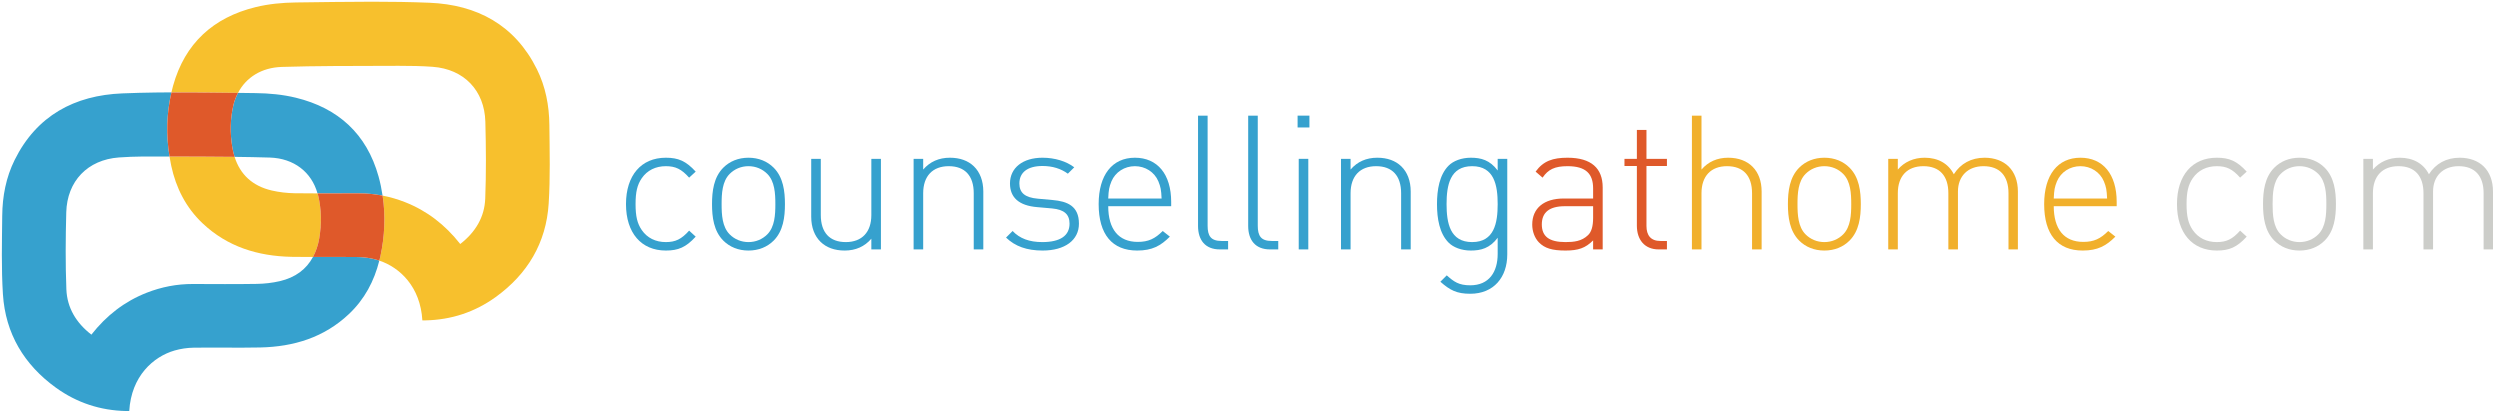
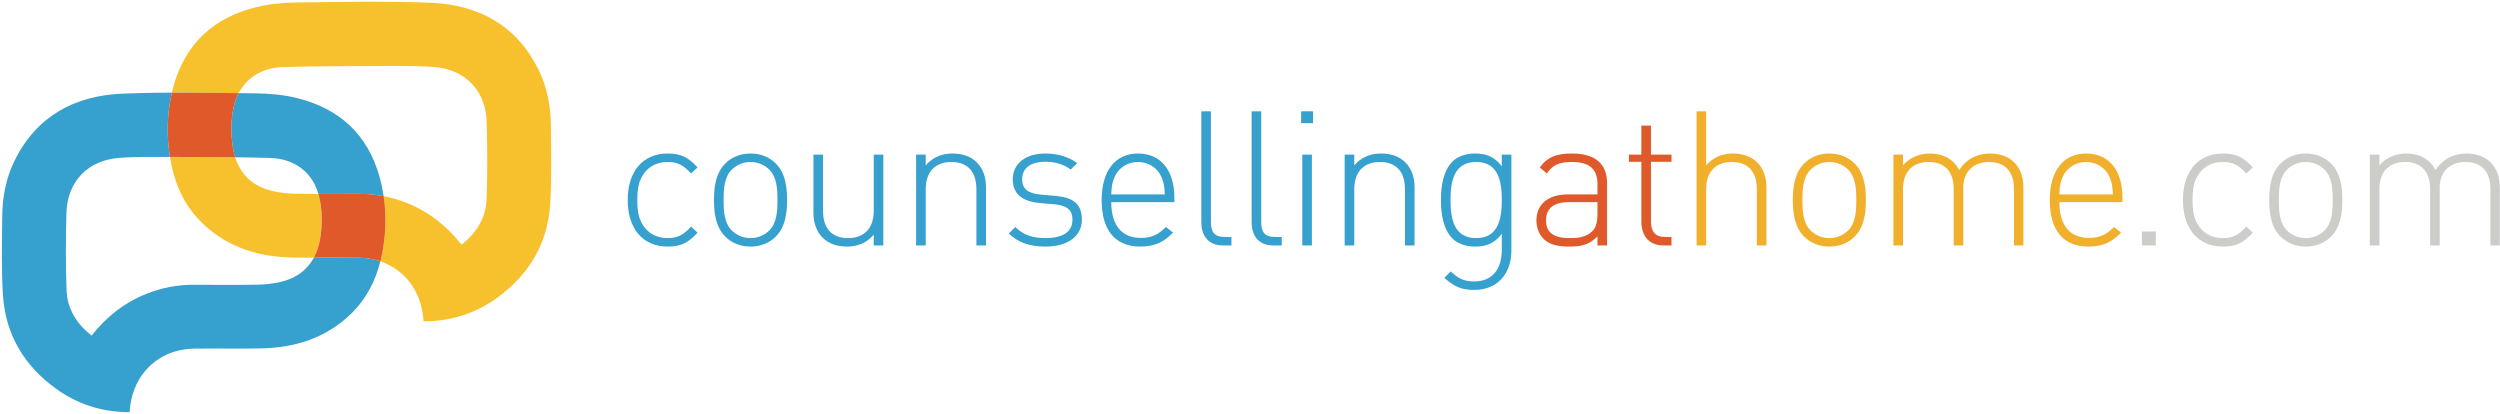
- <svg xmlns="http://www.w3.org/2000/svg" width="212px" height="35px" viewBox="0 0 212 35" version="1.1">
+ <svg xmlns="http://www.w3.org/2000/svg" width="1190px" height="197px" viewBox="0 0 1190 197" version="1.1">
  <defs />
  <g id="Page-1" stroke="none" stroke-width="1" fill="none" fill-rule="evenodd">
    <g id="COU12001_logo_rgb">
-       <path id="Fill-1" fill="#36A1CE" d="M27.209,18.387 C27.196,17.774 27.121,17.164 26.976,16.559 C26.963,16.505 26.941,16.457 26.925,16.404 C26.94,16.457 26.963,16.505 26.976,16.559 C27.121,17.164 27.196,17.774 27.209,18.387" />
-       <path id="Fill-2" fill="#36A1CE" d="M32.454,20.592 C32.401,20.976 32.338,21.36 32.256,21.744 C32.338,21.36 32.401,20.976 32.454,20.592" />
-       <path id="Fill-3" fill="#36A1CE" d="M26.866,21.034 C26.86,21.054 26.852,21.071 26.845,21.091 C26.852,21.072 26.859,21.054 26.866,21.034" />
-       <path id="Fill-4" fill="#36A1CE" d="M32.489,20.326 C32.583,19.546 32.613,18.766 32.578,17.989 C32.613,18.766 32.582,19.546 32.489,20.326" />
-       <path id="Fill-5" fill="#36A1CE" d="M32.446,16.588 L32.441,16.587 C32.449,16.642 32.456,16.697 32.463,16.752 C32.456,16.698 32.455,16.643 32.446,16.588" />
-       <path id="Fill-6" fill="#36A1CE" d="M32.167,22.1 C32.19,22.009 32.213,21.918 32.235,21.826 C32.215,21.919 32.188,22.008 32.165,22.1 L32.167,22.1" />
-       <path id="Fill-7" fill="#36A1CE" d="M32.463,16.752 C32.509,17.094 32.546,17.435 32.567,17.777 C32.547,17.435 32.509,17.094 32.463,16.752" />
-       <path d="M30.365,21.797 C29.091,21.779 27.817,21.788 26.542,21.788 C25.984,22.827 25.056,23.534 23.724,23.842 C23.092,23.989 22.431,24.063 21.782,24.074 C19.976,24.104 18.169,24.089 16.363,24.083 C15.005,24.078 13.699,24.33 12.437,24.825 C10.563,25.562 9.029,26.749 7.749,28.378 C6.458,27.378 5.689,26.101 5.628,24.53 C5.544,22.359 5.562,20.181 5.619,18.008 C5.688,15.358 7.429,13.547 10.083,13.352 C11.419,13.253 12.765,13.267 14.106,13.272 C14.198,13.272 14.291,13.272 14.384,13.272 L14.374,13.272 C14.077,11.456 14.118,9.639 14.538,7.839 C16.42,7.832 18.302,7.851 20.184,7.877 C20.024,8.186 19.887,8.513 19.801,8.873 C19.511,10.081 19.499,11.316 19.707,12.537 C19.752,12.806 19.817,13.059 19.893,13.301 L19.88,13.301 C20.879,13.313 21.879,13.33 22.878,13.361 C24.937,13.425 26.424,14.605 26.924,16.4 C28.087,16.403 29.251,16.401 30.414,16.396 C31.103,16.394 31.778,16.459 32.441,16.587 C32.361,16.044 32.251,15.502 32.101,14.962 C31.094,11.352 28.681,9.166 25.094,8.288 C23.99,8.018 22.823,7.909 21.682,7.896 C17.909,7.851 14.13,7.766 10.362,7.92 C6.331,8.084 3.11,9.798 1.243,13.563 C0.507,15.047 0.205,16.647 0.189,18.289 C0.168,20.511 0.108,22.74 0.248,24.953 C0.46,28.289 2.046,30.932 4.75,32.882 C6.518,34.156 8.511,34.81 10.697,34.855 C10.774,34.856 10.851,34.855 10.96,34.855 C11.132,31.89 13.008,30.24 14.81,29.721 C15.325,29.573 15.875,29.492 16.411,29.484 C17.285,29.471 18.159,29.475 19.034,29.478 C20.047,29.483 21.06,29.487 22.072,29.465 C24.905,29.404 27.486,28.619 29.593,26.627 C30.916,25.378 31.733,23.835 32.165,22.1 C32.099,22.078 32.033,22.054 31.966,22.035 C31.452,21.887 30.901,21.805 30.365,21.797" id="Fill-8" fill="#36A1CE" />
-       <path id="Fill-9" fill="#F7C02D" d="M31.345,16.434 C31.05,16.409 30.752,16.396 30.452,16.396 L30.433,16.396 L30.453,16.396 C30.514,16.396 30.576,16.397 30.637,16.398 L30.64,16.398 C30.643,16.398 30.647,16.398 30.651,16.398 L30.656,16.398 C30.659,16.398 30.662,16.398 30.664,16.398 C30.667,16.398 30.67,16.398 30.673,16.398 C30.675,16.398 30.676,16.399 30.678,16.399 C30.682,16.399 30.686,16.399 30.689,16.399 C30.69,16.399 30.691,16.399 30.692,16.399 C30.911,16.404 31.128,16.416 31.345,16.434" />
-       <path id="Fill-10" fill="#2BB8CE" />
-       <path id="Fill-11" fill="#F7C02D" d="M30.365,21.797 C29.721,21.788 29.076,21.785 28.431,21.785 L28.431,21.785 L28.43,21.785 C28.062,21.785 27.694,21.786 27.327,21.787 C27.695,21.786 28.064,21.785 28.433,21.785 C29.077,21.785 29.721,21.788 30.365,21.797" />
-       <path id="Fill-12" fill="#2BB8CE" />
-       <path id="Fill-13" fill="#F7C02D" />
-       <path id="Fill-14" fill="#F7C02D" />
-       <path id="Fill-15" fill="#F7C02D" />
-       <path id="Fill-16" fill="#F7C02D" d="M14.373,13.27 L14.373,13.27 C14.353,13.146 14.338,13.021 14.321,12.897 C14.338,13.021 14.353,13.146 14.373,13.27" />
-       <path id="Fill-17" fill="#2BB8CE" d="M14.374,13.272 C14.374,13.272 14.373,13.271 14.373,13.27 C14.373,13.271 14.374,13.272 14.374,13.272" />
-       <g id="Group-21" transform="translate(14.39086, 0)">
-         <path id="Fill-18" fill="#2BB8CE" d="M5.41,8.873 C5.455,8.683 5.516,8.503 5.586,8.33 C5.519,8.506 5.455,8.683 5.41,8.873" />
-         <path d="M21.603,27.169 C21.551,27.169 21.495,27.169 21.426,27.169 C21.26,24.314 19.514,22.681 17.776,22.1 C17.778,22.094 17.779,22.088 17.781,22.081 C17.809,21.969 17.84,21.858 17.865,21.744 C18.236,20.023 18.312,18.299 18.056,16.588 C18.697,16.712 19.328,16.896 19.948,17.139 C21.822,17.875 23.357,19.063 24.637,20.692 C25.928,19.691 26.696,18.414 26.757,16.843 C26.842,14.672 26.824,12.495 26.767,10.322 C26.697,7.672 24.956,5.861 22.303,5.665 C21.349,5.595 20.39,5.582 19.431,5.582 C19.047,5.582 18.663,5.584 18.28,5.585 C15.356,5.595 12.43,5.584 9.508,5.675 C7.791,5.728 6.477,6.562 5.793,7.877 C5.596,7.874 5.398,7.871 5.2,7.869 C3.743,7.849 2.285,7.832 0.828,7.832 C0.6,7.832 0.373,7.832 0.145,7.833 C0.187,7.647 0.233,7.461 0.285,7.275 C1.291,3.666 3.705,1.48 7.292,0.602 C8.396,0.332 9.563,0.223 10.703,0.209 C12.857,0.184 15.013,0.145 17.167,0.145 C18.787,0.145 20.407,0.167 22.024,0.233 C26.055,0.398 29.275,2.112 31.142,5.876 C31.878,7.361 32.18,8.961 32.196,10.603 C32.218,12.824 32.278,15.053 32.137,17.267 C31.925,20.603 30.339,23.245 27.636,25.195 C25.868,26.47 23.874,27.123 21.689,27.168 C21.661,27.169 21.632,27.169 21.603,27.169 M0.013,8.486 C0.027,8.408 0.042,8.33 0.057,8.253 C0.085,8.115 0.115,7.977 0.147,7.839 C0.428,7.838 0.71,7.838 0.991,7.838 C2.394,7.838 3.797,7.851 5.2,7.869 C3.797,7.851 2.394,7.838 0.991,7.838 C0.71,7.838 0.428,7.838 0.147,7.839 C0.097,8.055 0.053,8.27 0.013,8.486" id="Fill-20" fill="#F7C02D" />
+       <path d="M153.149,103.491 C153.075,100.044 152.651,96.606 151.835,93.205 C151.761,92.901 151.637,92.629 151.552,92.332 C151.635,92.631 151.761,92.901 151.834,93.205 C152.65,96.606 153.075,100.044 153.149,103.491" id="Fill-1" fill="#36A1CE" />
+       <path d="M182.671,115.903 C182.372,118.064 182.019,120.226 181.554,122.387 C182.019,120.226 182.372,118.064 182.671,115.903" id="Fill-2" fill="#36A1CE" />
+       <path d="M151.217,118.394 C151.181,118.502 151.136,118.602 151.1,118.71 C151.137,118.603 151.18,118.502 151.217,118.394" id="Fill-3" fill="#36A1CE" />
+       <path d="M182.865,114.404 C183.393,110.014 183.564,105.628 183.367,101.251 C183.566,105.628 183.391,110.015 182.865,114.404" id="Fill-4" fill="#36A1CE" />
+       <path d="M182.627,93.367 L182.594,93.362 C182.639,93.672 182.68,93.982 182.721,94.292 C182.68,93.984 182.673,93.675 182.627,93.367" id="Fill-5" fill="#36A1CE" />
+       <path d="M181.055,124.394 C181.183,123.879 181.315,123.366 181.439,122.849 C181.323,123.371 181.173,123.876 181.045,124.391 L181.055,124.394" id="Fill-6" fill="#36A1CE" />
+       <path d="M182.721,94.292 C182.98,96.213 183.19,98.136 183.307,100.061 C183.191,98.135 182.98,96.213 182.721,94.292" id="Fill-7" fill="#36A1CE" />
+       <path d="M170.913,122.688 C163.742,122.582 156.568,122.633 149.395,122.634 C146.254,128.486 141.029,132.464 133.533,134.199 C129.975,135.022 126.256,135.439 122.602,135.501 C112.437,135.673 102.266,135.589 92.098,135.551 C84.457,135.523 77.108,136.942 70.005,139.732 C59.457,143.876 50.82,150.561 43.614,159.729 C36.348,154.097 32.022,146.91 31.679,138.068 C31.204,125.849 31.307,113.591 31.627,101.362 C32.017,86.445 41.816,76.253 56.751,75.151 C64.27,74.596 71.846,74.674 79.395,74.701 C79.916,74.703 80.437,74.703 80.959,74.704 L80.904,74.704 C79.235,64.479 79.464,54.254 81.827,44.125 C92.419,44.082 103.015,44.192 113.609,44.334 C112.705,46.074 111.936,47.917 111.45,49.942 C109.818,56.743 109.754,63.694 110.92,70.565 C111.177,72.08 111.541,73.502 111.971,74.867 L111.894,74.867 C117.52,74.935 123.145,75.028 128.768,75.203 C140.358,75.564 148.729,82.203 151.545,92.311 C158.092,92.328 164.64,92.312 171.187,92.288 C175.063,92.273 178.862,92.642 182.594,93.362 C182.144,90.305 181.528,87.253 180.68,84.213 C175.017,63.897 161.432,51.593 141.244,46.651 C135.027,45.129 128.459,44.518 122.041,44.443 C100.802,44.192 79.529,43.71 58.321,44.577 C35.632,45.504 17.507,55.15 6.998,76.34 C2.855,84.693 1.155,93.701 1.066,102.942 C0.946,115.446 0.606,127.991 1.398,140.452 C2.591,159.229 11.518,174.101 26.736,185.076 C36.686,192.252 47.907,195.928 60.209,196.182 C60.642,196.191 61.075,196.183 61.69,196.183 C62.66,179.496 73.217,170.208 83.36,167.288 C86.257,166.454 89.356,165.996 92.371,165.952 C97.291,165.878 102.212,165.9 107.134,165.92 C112.835,165.945 118.536,165.969 124.234,165.847 C140.178,165.505 154.708,161.083 166.569,149.874 C174.011,142.842 178.611,134.158 181.045,124.391 C180.671,124.266 180.298,124.132 179.925,124.025 C177.028,123.191 173.929,122.733 170.913,122.688" id="Fill-8" fill="#36A1CE" />
+       <path d="M176.426,92.502 C174.765,92.361 173.091,92.287 171.401,92.287 L171.294,92.287 L171.406,92.287 C171.753,92.287 172.099,92.29 172.445,92.297 L172.459,92.297 C172.479,92.297 172.5,92.297 172.52,92.298 L172.551,92.298 C172.566,92.299 172.582,92.299 172.597,92.299 C172.612,92.3 172.628,92.3 172.644,92.3 C172.654,92.3 172.663,92.301 172.673,92.301 C172.694,92.301 172.716,92.302 172.737,92.302 C172.741,92.302 172.746,92.303 172.75,92.303 C173.983,92.331 175.208,92.398 176.426,92.502" id="Fill-9" fill="#F7C02D" />
+       <path d="M176.959,92.55 C176.781,92.533 176.604,92.517 176.426,92.502 C175.208,92.398 173.983,92.331 172.75,92.303 C174.163,92.335 175.566,92.418 176.959,92.55 M172.737,92.302 C172.716,92.302 172.694,92.301 172.673,92.301 C172.695,92.301 172.716,92.302 172.737,92.302 M172.644,92.3 C172.628,92.3 172.612,92.3 172.597,92.299 C172.612,92.3 172.628,92.3 172.644,92.3 M172.551,92.298 L172.52,92.298 L172.551,92.298 M172.459,92.297 L172.445,92.297 L172.459,92.297" id="Fill-10" fill="#2BB8CE" />
+       <path d="M170.913,122.688 C167.285,122.634 163.655,122.621 160.026,122.621 L160.024,122.621 L160.019,122.621 C157.949,122.621 155.88,122.625 153.81,122.629 C155.886,122.625 157.962,122.62 160.038,122.62 C163.664,122.62 167.289,122.634 170.913,122.688" id="Fill-11" fill="#F7C02D" />
+       <path d="M149.41,122.634 L149.83,122.634 L149.41,122.634 M149.83,122.634 C151.156,122.633 152.484,122.631 153.81,122.629 C155.88,122.625 157.949,122.621 160.019,122.621 L160.024,122.621 C156.626,122.621 153.228,122.632 149.83,122.634" id="Fill-12" fill="#2BB8CE" />
+       <path d="M80.325,70.411 C80.281,70.018 80.243,69.625 80.207,69.233 C80.243,69.625 80.281,70.018 80.325,70.411 M80.207,69.233 C80.171,68.84 80.139,68.448 80.107,68.055 C80.139,68.448 80.172,68.84 80.207,69.233" id="Fill-13" fill="#F7C02D" />
+       <path d="M79.975,66.21 C79.946,65.734 79.921,65.258 79.9,64.782 C79.921,65.258 79.947,65.734 79.975,66.21 M79.9,64.782 C79.883,64.397 79.869,64.013 79.859,63.628 C79.869,64.013 79.883,64.397 79.9,64.782" id="Fill-14" fill="#F7C02D" />
+       <path d="M79.843,62.259 C79.81,58.941 79.988,55.629 80.386,52.323 C79.99,55.629 79.814,58.941 79.843,62.259 M80.386,52.323 C80.554,50.923 80.761,49.524 81.01,48.127 C80.762,49.524 80.554,50.923 80.386,52.323" id="Fill-15" fill="#F7C02D" />
+       <path d="M80.902,74.693 L80.902,74.693 C80.788,73.993 80.705,73.292 80.608,72.592 C80.705,73.292 80.788,73.993 80.902,74.693" id="Fill-16" fill="#F7C02D" />
+       <path d="M80.904,74.703 C80.903,74.7 80.902,74.697 80.902,74.693 C80.902,74.697 80.903,74.7 80.904,74.703" id="Fill-17" fill="#2BB8CE" />
+       <g id="Group-21" transform="translate(81, 0)">
+         <path d="M30.45,49.942 C30.706,48.874 31.048,47.862 31.44,46.884 C31.066,47.874 30.706,48.875 30.45,49.942" id="Fill-18" fill="#2BB8CE" />
+         <path d="M121.593,152.923 C121.302,152.923 120.985,152.92 120.595,152.92 C119.661,136.852 109.838,127.662 100.055,124.394 C100.064,124.358 100.073,124.322 100.082,124.287 C100.241,123.655 100.415,123.031 100.554,122.39 C102.64,112.7 103.073,102.999 101.627,93.367 C105.24,94.067 108.791,95.098 112.28,96.469 C122.828,100.612 131.465,107.297 138.671,116.465 C145.937,110.833 150.263,103.646 150.606,94.804 C151.081,82.585 150.978,70.327 150.658,58.098 C150.268,43.181 140.468,32.989 125.534,31.887 C120.164,31.491 114.764,31.418 109.367,31.418 C107.207,31.418 105.047,31.43 102.89,31.437 C86.431,31.494 69.964,31.428 53.517,31.94 C43.85,32.24 36.454,36.935 32.609,44.334 C31.496,44.319 30.383,44.304 29.27,44.29 C21.067,44.181 12.862,44.081 4.66,44.081 C3.379,44.081 2.098,44.084 0.817,44.089 C1.053,43.041 1.313,41.994 1.604,40.949 C7.268,20.633 20.853,8.329 41.041,3.387 C47.257,1.866 53.825,1.255 60.243,1.179 C72.366,1.036 84.499,0.818 96.624,0.818 C105.744,0.818 114.86,0.941 123.964,1.314 C146.653,2.24 164.777,11.887 175.287,33.076 C179.43,41.43 181.13,50.437 181.219,59.678 C181.339,72.183 181.678,84.728 180.887,97.188 C179.694,115.966 170.766,130.837 155.549,141.813 C145.598,148.989 134.378,152.665 122.076,152.919 C121.918,152.922 121.76,152.923 121.593,152.923 M0.075,47.764 C0.154,47.326 0.237,46.888 0.322,46.451 C0.478,45.675 0.646,44.899 0.827,44.125 C2.41,44.118 3.994,44.115 5.577,44.115 C13.474,44.115 21.373,44.191 29.27,44.29 C21.373,44.191 13.474,44.115 5.577,44.115 C3.994,44.115 2.41,44.118 0.827,44.125 C0.544,45.336 0.297,46.549 0.075,47.764" id="Fill-20" fill="#F7C02D" />
      </g>
-       <path id="Fill-22" fill="#2BB8CE" d="M32.167,22.1 L32.167,22.1 C32.169,22.094 32.17,22.088 32.172,22.081 C32.17,22.088 32.169,22.094 32.167,22.1" />
-       <path id="Fill-23" fill="#2BB8CE" />
-       <path d="M25.841,21.788 C25.462,21.788 25.083,21.787 24.704,21.779 C21.872,21.718 19.29,20.932 17.183,18.941 C15.77,17.606 14.926,15.94 14.521,14.058 C14.464,13.796 14.416,13.534 14.374,13.272 L14.384,13.272 L14.374,13.272 C16.214,13.278 18.054,13.279 19.893,13.301 L19.88,13.301 C19.884,13.301 19.889,13.301 19.893,13.301 C20.361,14.789 21.402,15.774 23.052,16.156 C23.685,16.302 24.345,16.376 24.994,16.387 C25.638,16.398 26.281,16.399 26.924,16.4 C26.927,16.409 26.929,16.417 26.932,16.425 C26.946,16.47 26.964,16.512 26.976,16.559 C27.029,16.782 27.073,17.006 27.108,17.231 C27.262,18.223 27.239,19.228 27.07,20.223 C26.97,20.811 26.789,21.329 26.542,21.788 C26.308,21.788 26.074,21.788 25.841,21.788 M26.857,21.058 C26.853,21.069 26.849,21.08 26.845,21.091 C26.849,21.08 26.853,21.069 26.857,21.058 C26.86,21.05 26.863,21.043 26.866,21.034 C26.863,21.043 26.86,21.05 26.857,21.058 M26.976,16.559 C26.974,16.553 26.973,16.548 26.971,16.542 C26.973,16.548 26.974,16.553 26.976,16.559 M26.971,16.542 C26.971,16.541 26.971,16.541 26.971,16.54 C26.971,16.541 26.971,16.541 26.971,16.542" id="Fill-24" fill="#F7C02D" />
-       <path id="Fill-25" fill="#2BB8CE" d="M27.108,17.231 C27.073,17.006 27.029,16.782 26.976,16.559 C26.964,16.512 26.946,16.47 26.932,16.425 C26.944,16.464 26.96,16.501 26.971,16.54 C26.971,16.541 26.971,16.541 26.971,16.542 L26.971,16.542 C26.973,16.548 26.974,16.553 26.976,16.559 C27.029,16.782 27.073,17.006 27.108,17.231" />
-       <path id="Fill-26" fill="#2BB8CE" />
-       <path d="M26.927,16.4 L26.924,16.4 L26.927,16.4 M19.893,13.301 C19.889,13.301 19.884,13.301 19.88,13.301 L19.893,13.301 M14.384,13.272 L14.374,13.272 L14.384,13.272" id="Fill-27" fill="#2BB8CE" />
-       <path id="Fill-28" fill="#F7C02D" />
-       <path id="Fill-29" fill="#2BB8CE" d="M32.441,16.587 C32.309,16.562 32.177,16.539 32.045,16.518 C31.988,16.51 31.931,16.502 31.875,16.494 C32.064,16.52 32.253,16.551 32.441,16.587" />
-       <path d="M26.924,16.4 C26.939,16.455 26.962,16.504 26.976,16.559 C27.266,17.768 27.277,19.003 27.07,20.223 C26.97,20.811 26.789,21.329 26.542,21.788 C27.817,21.788 29.091,21.779 30.365,21.797 C30.901,21.805 31.452,21.887 31.966,22.035 C32.033,22.054 32.1,22.078 32.167,22.1 C32.197,21.982 32.23,21.865 32.256,21.744 C32.626,20.023 32.703,18.299 32.446,16.588 C31.782,16.459 31.105,16.394 30.414,16.396 C29.251,16.401 28.087,16.404 26.924,16.4" id="Fill-52" fill="#DF592A" />
-       <path d="M20.184,7.876 C18.302,7.851 16.42,7.832 14.538,7.839 C14.118,9.639 14.077,11.455 14.374,13.272 C16.214,13.278 18.054,13.279 19.893,13.301 C19.817,13.059 19.752,12.806 19.707,12.537 C19.5,11.316 19.511,10.081 19.801,8.873 C19.887,8.513 20.024,8.186 20.184,7.876" id="Fill-53" fill="#DF592A" />
-       <path d="M56.462,21.246 C54.374,21.246 53.084,19.748 53.084,17.31 C53.084,14.872 54.374,13.375 56.462,13.375 C57.513,13.375 58.166,13.646 58.995,14.554 L58.438,15.064 C57.784,14.331 57.274,14.092 56.462,14.092 C55.601,14.092 54.884,14.442 54.422,15.112 C54.04,15.669 53.896,16.275 53.896,17.31 C53.896,18.346 54.04,18.951 54.422,19.509 C54.884,20.179 55.601,20.529 56.462,20.529 C57.274,20.529 57.784,20.29 58.438,19.557 L58.995,20.067 C58.166,20.975 57.513,21.246 56.462,21.246" id="Fill-30" fill="#36A1CE" />
-       <path d="M65.065,14.745 C64.65,14.331 64.093,14.092 63.471,14.092 C62.85,14.092 62.292,14.331 61.878,14.745 C61.24,15.382 61.193,16.418 61.193,17.31 C61.193,18.203 61.24,19.238 61.878,19.876 C62.292,20.29 62.85,20.529 63.471,20.529 C64.093,20.529 64.65,20.29 65.065,19.876 C65.702,19.238 65.75,18.203 65.75,17.31 C65.75,16.418 65.702,15.382 65.065,14.745 L65.065,14.745 Z M65.607,20.402 C65.065,20.944 64.332,21.246 63.471,21.246 C62.611,21.246 61.878,20.944 61.336,20.402 C60.524,19.589 60.38,18.41 60.38,17.31 C60.38,16.211 60.524,15.032 61.336,14.219 C61.878,13.677 62.611,13.375 63.471,13.375 C64.332,13.375 65.065,13.677 65.607,14.219 C66.419,15.032 66.563,16.211 66.563,17.31 C66.563,18.41 66.419,19.589 65.607,20.402 L65.607,20.402 Z" id="Fill-31" fill="#36A1CE" />
-       <path d="M73.89,21.15 L73.89,20.242 C73.317,20.912 72.552,21.246 71.628,21.246 C70.767,21.246 70.082,20.991 69.588,20.513 C69.078,20.019 68.791,19.286 68.791,18.378 L68.791,13.47 L69.604,13.47 L69.604,18.235 C69.604,19.716 70.353,20.529 71.723,20.529 C73.094,20.529 73.89,19.684 73.89,18.235 L73.89,13.47 L74.703,13.47 L74.703,21.15 L73.89,21.15" id="Fill-32" fill="#36A1CE" />
-       <path d="M82.573,21.15 L82.573,16.386 C82.573,14.905 81.824,14.092 80.453,14.092 C79.083,14.092 78.286,14.936 78.286,16.386 L78.286,21.15 L77.474,21.15 L77.474,13.47 L78.286,13.47 L78.286,14.379 C78.86,13.709 79.625,13.375 80.549,13.375 C81.409,13.375 82.095,13.629 82.588,14.107 C83.098,14.602 83.385,15.335 83.385,16.243 L83.385,21.15 L82.573,21.15" id="Fill-33" fill="#36A1CE" />
-       <path d="M88.419,21.246 C87.08,21.246 86.092,20.896 85.312,20.147 L85.869,19.589 C86.475,20.226 87.288,20.529 88.387,20.529 C89.885,20.529 90.697,20.003 90.697,18.968 C90.697,18.171 90.235,17.773 89.231,17.677 L87.957,17.565 C86.411,17.438 85.646,16.753 85.646,15.558 C85.646,14.235 86.73,13.375 88.403,13.375 C89.454,13.375 90.426,13.677 91.096,14.187 L90.554,14.729 C89.964,14.299 89.247,14.076 88.403,14.076 C87.144,14.076 86.443,14.617 86.443,15.558 C86.443,16.355 86.921,16.753 88.004,16.848 L89.247,16.96 C90.522,17.071 91.494,17.47 91.494,18.968 C91.494,20.369 90.299,21.246 88.419,21.246" id="Fill-34" fill="#36A1CE" />
-       <path d="M98.232,15.382 C97.898,14.586 97.117,14.092 96.241,14.092 C95.364,14.092 94.584,14.586 94.249,15.382 C94.058,15.86 94.01,16.1 93.978,16.833 L98.503,16.833 C98.471,16.1 98.424,15.86 98.232,15.382 L98.232,15.382 Z M93.978,17.486 C93.978,19.429 94.854,20.513 96.48,20.513 C97.388,20.513 97.946,20.242 98.599,19.589 L99.204,20.067 C98.424,20.848 97.706,21.246 96.432,21.246 C94.313,21.246 93.166,19.876 93.166,17.31 C93.166,14.841 94.313,13.375 96.241,13.375 C98.153,13.375 99.316,14.777 99.316,17.119 L99.316,17.486 L93.978,17.486 L93.978,17.486 Z" id="Fill-35" fill="#36A1CE" />
-       <path d="M103.441,21.15 C102.199,21.15 101.593,20.354 101.593,19.159 L101.593,9.806 L102.406,9.806 L102.406,19.143 C102.406,20.003 102.676,20.434 103.585,20.434 L104.143,20.434 L104.143,21.15 L103.441,21.15" id="Fill-36" fill="#36A1CE" />
-       <path d="M107.695,21.15 C106.452,21.15 105.846,20.354 105.846,19.159 L105.846,9.806 L106.659,9.806 L106.659,19.143 C106.659,20.003 106.93,20.434 107.838,20.434 L108.396,20.434 L108.396,21.15 L107.695,21.15" id="Fill-37" fill="#36A1CE" />
-       <path d="M110.132,13.47 L110.944,13.47 L110.944,21.15 L110.132,21.15 L110.132,13.47 Z M110.036,9.806 L111.04,9.806 L111.04,10.809 L110.036,10.809 L110.036,9.806 Z" id="Fill-38" fill="#36A1CE" />
-       <path d="M118.815,21.15 L118.815,16.386 C118.815,14.905 118.066,14.092 116.696,14.092 C115.326,14.092 114.529,14.936 114.529,16.386 L114.529,21.15 L113.716,21.15 L113.716,13.47 L114.529,13.47 L114.529,14.379 C115.102,13.709 115.867,13.375 116.791,13.375 C117.652,13.375 118.337,13.629 118.831,14.107 C119.341,14.602 119.628,15.335 119.628,16.243 L119.628,21.15 L118.815,21.15" id="Fill-39" fill="#36A1CE" />
-       <path d="M124.837,14.092 C122.956,14.092 122.669,15.717 122.669,17.31 C122.669,18.904 122.956,20.529 124.837,20.529 C126.717,20.529 127.003,18.904 127.003,17.31 C127.003,15.717 126.717,14.092 124.837,14.092 L124.837,14.092 Z M124.677,24.911 C123.53,24.911 122.956,24.608 122.144,23.891 L122.685,23.35 C123.291,23.891 123.705,24.194 124.677,24.194 C126.287,24.194 127.003,23.047 127.003,21.533 L127.003,20.162 C126.334,21.055 125.585,21.246 124.725,21.246 C123.928,21.246 123.243,20.975 122.844,20.577 C122.064,19.796 121.857,18.521 121.857,17.31 C121.857,16.1 122.064,14.825 122.844,14.044 C123.243,13.646 123.928,13.375 124.725,13.375 C125.585,13.375 126.334,13.566 127.003,14.458 L127.003,13.47 L127.816,13.47 L127.816,21.581 C127.816,23.509 126.669,24.911 124.677,24.911 L124.677,24.911 Z" id="Fill-40" fill="#36A1CE" />
-       <path d="M135.096,17.486 L132.706,17.486 C131.384,17.486 130.746,18.011 130.746,19.031 C130.746,20.051 131.367,20.529 132.754,20.529 C133.455,20.529 134.124,20.465 134.666,19.939 C134.953,19.669 135.096,19.191 135.096,18.474 L135.096,17.486 L135.096,17.486 Z M135.096,21.15 L135.096,20.386 C134.443,21.039 133.837,21.246 132.754,21.246 C131.622,21.246 130.985,21.055 130.491,20.545 C130.141,20.179 129.933,19.621 129.933,19.047 C129.933,17.645 130.937,16.833 132.61,16.833 L135.096,16.833 L135.096,15.972 C135.096,14.745 134.49,14.092 132.929,14.092 C131.846,14.092 131.288,14.362 130.81,15.064 L130.22,14.554 C130.874,13.646 131.686,13.375 132.929,13.375 C134.953,13.375 135.908,14.283 135.908,15.892 L135.908,21.15 L135.096,21.15 L135.096,21.15 Z" id="Fill-41" fill="#DF592A" />
-       <path d="M140.656,21.15 C139.445,21.15 138.807,20.306 138.807,19.143 L138.807,14.076 L137.755,14.076 L137.755,13.47 L138.807,13.47 L138.807,11.016 L139.62,11.016 L139.62,13.47 L141.356,13.47 L141.356,14.076 L139.62,14.076 L139.62,19.159 C139.62,19.956 139.986,20.434 140.799,20.434 L141.356,20.434 L141.356,21.15 L140.656,21.15" id="Fill-42" fill="#DF592A" />
-       <path d="M148.574,21.15 L148.574,16.386 C148.574,14.905 147.825,14.092 146.455,14.092 C145.084,14.092 144.287,14.936 144.287,16.386 L144.287,21.15 L143.475,21.15 L143.475,9.806 L144.287,9.806 L144.287,14.379 C144.861,13.709 145.626,13.375 146.55,13.375 C148.303,13.375 149.386,14.474 149.386,16.243 L149.386,21.15 L148.574,21.15" id="Fill-43" fill="#F1B02C" />
-       <path d="M156.3,14.745 C155.886,14.331 155.328,14.092 154.706,14.092 C154.085,14.092 153.527,14.331 153.113,14.745 C152.475,15.382 152.428,16.418 152.428,17.31 C152.428,18.203 152.475,19.238 153.113,19.876 C153.527,20.29 154.085,20.529 154.706,20.529 C155.328,20.529 155.886,20.29 156.3,19.876 C156.937,19.238 156.985,18.203 156.985,17.31 C156.985,16.418 156.937,15.382 156.3,14.745 L156.3,14.745 Z M156.841,20.402 C156.3,20.944 155.567,21.246 154.706,21.246 C153.846,21.246 153.113,20.944 152.571,20.402 C151.759,19.589 151.615,18.41 151.615,17.31 C151.615,16.211 151.759,15.032 152.571,14.219 C153.113,13.677 153.846,13.375 154.706,13.375 C155.567,13.375 156.3,13.677 156.841,14.219 C157.654,15.032 157.797,16.211 157.797,17.31 C157.797,18.41 157.654,19.589 156.841,20.402 L156.841,20.402 Z" id="Fill-44" fill="#F1B02C" />
-       <path d="M170.32,21.15 L170.32,16.386 C170.32,14.905 169.571,14.092 168.201,14.092 C166.878,14.092 166.034,14.936 166.034,16.243 L166.034,21.15 L165.221,21.15 L165.221,16.386 C165.221,14.905 164.472,14.092 163.102,14.092 C161.731,14.092 160.935,14.936 160.935,16.386 L160.935,21.15 L160.123,21.15 L160.123,13.47 L160.935,13.47 L160.935,14.379 C161.493,13.725 162.289,13.375 163.214,13.375 C164.345,13.375 165.221,13.869 165.683,14.777 C166.257,13.869 167.165,13.375 168.296,13.375 C169.141,13.375 169.842,13.646 170.32,14.107 C170.83,14.602 171.117,15.335 171.117,16.243 L171.117,21.15 L170.32,21.15" id="Fill-45" fill="#F1B02C" />
-       <path d="M178.412,15.382 C178.077,14.586 177.296,14.092 176.42,14.092 C175.543,14.092 174.763,14.586 174.428,15.382 C174.237,15.86 174.189,16.1 174.158,16.833 L178.682,16.833 C178.651,16.1 178.603,15.86 178.412,15.382 L178.412,15.382 Z M174.158,17.486 C174.158,19.429 175.033,20.513 176.659,20.513 C177.567,20.513 178.125,20.242 178.778,19.589 L179.384,20.067 C178.603,20.848 177.886,21.246 176.611,21.246 C174.492,21.246 173.345,19.876 173.345,17.31 C173.345,14.841 174.492,13.375 176.42,13.375 C178.332,13.375 179.495,14.777 179.495,17.119 L179.495,17.486 L174.158,17.486 L174.158,17.486 Z" id="Fill-46" fill="#F1B02C" />
-       <path d="M187.986,21.246 C185.898,21.246 184.608,19.748 184.608,17.31 C184.608,14.872 185.898,13.375 187.986,13.375 C189.037,13.375 189.691,13.646 190.52,14.554 L189.962,15.064 C189.308,14.331 188.799,14.092 187.986,14.092 C187.125,14.092 186.408,14.442 185.946,15.112 C185.564,15.669 185.421,16.275 185.421,17.31 C185.421,18.346 185.564,18.951 185.946,19.509 C186.408,20.179 187.125,20.529 187.986,20.529 C188.799,20.529 189.308,20.29 189.962,19.557 L190.52,20.067 C189.691,20.975 189.037,21.246 187.986,21.246" id="Fill-48" fill="#CCCDC9" />
-       <path d="M196.589,14.745 C196.175,14.331 195.617,14.092 194.996,14.092 C194.374,14.092 193.816,14.331 193.403,14.745 C192.765,15.382 192.717,16.418 192.717,17.31 C192.717,18.203 192.765,19.238 193.403,19.876 C193.816,20.29 194.374,20.529 194.996,20.529 C195.617,20.529 196.175,20.29 196.589,19.876 C197.227,19.238 197.274,18.203 197.274,17.31 C197.274,16.418 197.227,15.382 196.589,14.745 L196.589,14.745 Z M197.131,20.402 C196.589,20.944 195.856,21.246 194.996,21.246 C194.136,21.246 193.403,20.944 192.861,20.402 C192.048,19.589 191.905,18.41 191.905,17.31 C191.905,16.211 192.048,15.032 192.861,14.219 C193.403,13.677 194.136,13.375 194.996,13.375 C195.856,13.375 196.589,13.677 197.131,14.219 C197.943,15.032 198.087,16.211 198.087,17.31 C198.087,18.41 197.943,19.589 197.131,20.402 L197.131,20.402 Z" id="Fill-49" fill="#CCCDC9" />
-       <path d="M210.61,21.15 L210.61,16.386 C210.61,14.905 209.86,14.092 208.49,14.092 C207.168,14.092 206.323,14.936 206.323,16.243 L206.323,21.15 L205.511,21.15 L205.511,16.386 C205.511,14.905 204.762,14.092 203.391,14.092 C202.021,14.092 201.224,14.936 201.224,16.386 L201.224,21.15 L200.412,21.15 L200.412,13.47 L201.224,13.47 L201.224,14.379 C201.782,13.725 202.579,13.375 203.503,13.375 C204.634,13.375 205.511,13.869 205.973,14.777 C206.546,13.869 207.454,13.375 208.586,13.375 C209.43,13.375 210.131,13.646 210.61,14.107 C211.119,14.602 211.406,15.335 211.406,16.243 L211.406,21.15 L210.61,21.15" id="Fill-50" fill="#CCCDC9" />
+       <path d="M181.055,124.394 L181.055,124.394 C181.064,124.358 181.073,124.322 181.082,124.287 C181.073,124.322 181.064,124.358 181.055,124.394" id="Fill-22" fill="#2BB8CE" />
+       <path d="M81.322,46.451 C81.476,45.663 81.64,44.876 81.817,44.089 C83.098,44.084 84.379,44.081 85.66,44.081 C93.862,44.081 102.067,44.181 110.27,44.29 C102.373,44.191 94.474,44.115 86.577,44.115 C84.994,44.115 83.41,44.118 81.827,44.125 C81.646,44.899 81.478,45.675 81.322,46.451 M113.609,44.334 C112.496,44.319 111.383,44.304 110.27,44.29 C111.383,44.304 112.496,44.319 113.609,44.334" id="Fill-23" fill="#2BB8CE" />
+       <path d="M145.446,122.638 C143.314,122.638 141.181,122.629 139.05,122.583 C123.107,122.241 108.577,117.819 96.715,106.61 C88.764,99.097 84.013,89.72 81.731,79.126 C81.414,77.652 81.144,76.178 80.904,74.704 L80.959,74.704 L80.904,74.704 C91.259,74.736 101.617,74.742 111.971,74.867 L111.894,74.867 C111.919,74.867 111.945,74.868 111.971,74.868 C114.602,83.241 120.461,88.785 129.752,90.935 C133.31,91.759 137.028,92.175 140.683,92.237 C144.303,92.298 147.924,92.301 151.545,92.311 C151.558,92.357 151.572,92.403 151.586,92.448 C151.667,92.702 151.771,92.941 151.834,93.205 C152.136,94.461 152.384,95.722 152.58,96.987 C153.448,102.571 153.315,108.226 152.365,113.828 C151.804,117.138 150.781,120.05 149.395,122.634 C148.078,122.635 146.762,122.638 145.446,122.638 M151.168,118.528 C151.145,118.588 151.121,118.648 151.1,118.71 C151.121,118.648 151.145,118.589 151.168,118.528 C151.185,118.484 151.202,118.44 151.217,118.394 C151.201,118.44 151.185,118.484 151.168,118.528 M151.835,93.205 C151.827,93.172 151.818,93.14 151.809,93.108 C151.818,93.14 151.827,93.172 151.835,93.205 M151.809,93.106 C151.808,93.103 151.807,93.101 151.807,93.099 C151.807,93.101 151.808,93.103 151.809,93.106" id="Fill-24" fill="#F7C02D" />
+       <path d="M152.58,96.987 C152.384,95.722 152.136,94.461 151.834,93.205 C151.771,92.941 151.667,92.702 151.586,92.448 C151.657,92.667 151.744,92.876 151.807,93.099 C151.807,93.101 151.808,93.103 151.809,93.106 L151.809,93.108 C151.818,93.14 151.827,93.172 151.835,93.205 C152.136,94.461 152.384,95.722 152.58,96.987" id="Fill-25" fill="#2BB8CE" />
+       <path d="M151.1,118.71 C151.121,118.648 151.145,118.588 151.168,118.528 C151.145,118.589 151.121,118.648 151.1,118.71 M151.168,118.528 C151.185,118.484 151.201,118.44 151.217,118.394 C151.202,118.44 151.185,118.484 151.168,118.528" id="Fill-26" fill="#2BB8CE" />
+       <path d="M151.56,92.311 L151.545,92.311 L151.56,92.311 M111.971,74.868 C111.945,74.868 111.919,74.867 111.894,74.867 L111.971,74.867 M80.959,74.704 L80.904,74.704 L80.959,74.704" id="Fill-27" fill="#2BB8CE" />
+       <path d="M182.625,93.367 L182.625,93.367 C182.615,93.365 182.604,93.363 182.594,93.361 C182.604,93.363 182.615,93.365 182.625,93.367 M180.365,92.975 C179.261,92.806 178.151,92.668 177.036,92.561 C177.83,92.636 178.621,92.728 179.409,92.836 C179.728,92.88 180.047,92.926 180.365,92.975" id="Fill-28" fill="#F7C02D" />
+       <path d="M182.594,93.361 C181.853,93.218 181.11,93.089 180.365,92.975 C180.047,92.926 179.728,92.88 179.409,92.836 C180.476,92.982 181.538,93.157 182.594,93.361" id="Fill-29" fill="#2BB8CE" />
+       <path d="M151.545,92.311 C151.63,92.617 151.76,92.893 151.835,93.205 C153.466,100.007 153.53,106.958 152.365,113.828 C151.804,117.138 150.781,120.05 149.395,122.634 C156.568,122.633 163.742,122.582 170.913,122.688 C173.929,122.733 177.028,123.191 179.925,124.025 C180.301,124.133 180.678,124.268 181.055,124.394 C181.222,123.726 181.408,123.068 181.553,122.39 C183.64,112.7 184.073,102.999 182.627,93.367 C178.885,92.642 175.074,92.273 171.187,92.288 C164.64,92.312 158.092,92.329 151.545,92.311" id="Fill-52" fill="#DF592A" />
+       <path d="M113.609,44.333 C103.015,44.192 92.419,44.082 81.827,44.125 C79.464,54.254 79.235,64.478 80.904,74.704 C91.259,74.736 101.617,74.742 111.971,74.867 C111.541,73.502 111.177,72.08 110.92,70.565 C109.755,63.694 109.818,56.743 111.45,49.942 C111.936,47.917 112.705,46.074 113.609,44.333" id="Fill-53" fill="#DF592A" />
+       <path d="M1019.533,110.195 L1026.171,110.195 L1026.171,116.833 L1019.533,116.833 L1019.533,110.195 Z" id="Fill-47" fill="#CCCDC9" />
+       <path d="M317.798,117.37 C306.05,117.37 298.786,108.939 298.786,95.218 C298.786,81.496 306.05,73.068 317.798,73.068 C323.717,73.068 327.394,74.591 332.059,79.703 L328.92,82.573 C325.243,78.447 322.373,77.103 317.798,77.103 C312.955,77.103 308.92,79.075 306.319,82.843 C304.166,85.98 303.359,89.39 303.359,95.218 C303.359,101.049 304.166,104.455 306.319,107.595 C308.92,111.363 312.955,113.335 317.798,113.335 C322.373,113.335 325.243,111.991 328.92,107.865 L332.059,110.735 C327.394,115.847 323.717,117.37 317.798,117.37" id="Fill-30" fill="#36A1CE" />
+       <path d="M366.221,80.78 C363.889,78.447 360.751,77.103 357.253,77.103 C353.755,77.103 350.617,78.447 348.284,80.78 C344.696,84.366 344.428,90.197 344.428,95.218 C344.428,100.242 344.696,106.069 348.284,109.658 C350.617,111.991 353.755,113.335 357.253,113.335 C360.751,113.335 363.889,111.991 366.221,109.658 C369.808,106.069 370.078,100.242 370.078,95.218 C370.078,90.197 369.808,84.366 366.221,80.78 L366.221,80.78 Z M369.271,112.619 C366.221,115.668 362.097,117.37 357.253,117.37 C352.41,117.37 348.284,115.668 345.235,112.619 C340.662,108.044 339.855,101.406 339.855,95.218 C339.855,89.032 340.662,82.394 345.235,77.819 C348.284,74.77 352.41,73.068 357.253,73.068 C362.097,73.068 366.221,74.77 369.271,77.819 C373.845,82.394 374.652,89.032 374.652,95.218 C374.652,101.406 373.845,108.044 369.271,112.619 L369.271,112.619 Z" id="Fill-31" fill="#36A1CE" />
+       <path d="M415.896,116.833 L415.896,111.721 C412.668,115.489 408.363,117.37 403.162,117.37 C398.318,117.37 394.463,115.935 391.682,113.247 C388.812,110.465 387.197,106.339 387.197,101.227 L387.197,73.605 L391.772,73.605 L391.772,100.421 C391.772,108.76 395.987,113.335 403.699,113.335 C411.412,113.335 415.896,108.581 415.896,100.421 L415.896,73.605 L420.471,73.605 L420.471,116.833 L415.896,116.833" id="Fill-32" fill="#36A1CE" />
+       <path d="M464.766,116.833 L464.766,90.018 C464.766,81.678 460.55,77.103 452.837,77.103 C445.125,77.103 440.641,81.857 440.641,90.018 L440.641,116.833 L436.066,116.833 L436.066,73.605 L440.641,73.605 L440.641,78.717 C443.869,74.949 448.174,73.068 453.375,73.068 C458.219,73.068 462.075,74.5 464.855,77.191 C467.725,79.973 469.341,84.099 469.341,89.211 L469.341,116.833 L464.766,116.833" id="Fill-33" fill="#36A1CE" />
+       <path d="M497.672,117.37 C490.138,117.37 484.577,115.398 480.182,111.184 L483.322,108.044 C486.729,111.63 491.304,113.335 497.491,113.335 C505.922,113.335 510.495,110.377 510.495,104.546 C510.495,100.063 507.896,97.821 502.245,97.28 L495.07,96.652 C486.371,95.937 482.066,92.081 482.066,85.355 C482.066,77.91 488.164,73.068 497.581,73.068 C503.501,73.068 508.971,74.77 512.739,77.64 L509.688,80.689 C506.371,78.268 502.335,77.012 497.581,77.012 C490.497,77.012 486.55,80.061 486.55,85.355 C486.55,89.839 489.241,92.081 495.339,92.618 L502.335,93.246 C509.51,93.874 514.981,96.116 514.981,104.546 C514.981,112.437 508.253,117.37 497.672,117.37" id="Fill-34" fill="#36A1CE" />
+       <path d="M552.908,84.366 C551.026,79.882 546.631,77.103 541.698,77.103 C536.765,77.103 532.371,79.882 530.487,84.366 C529.412,87.057 529.141,88.404 528.963,92.53 L554.432,92.53 C554.253,88.404 553.985,87.057 552.908,84.366 L552.908,84.366 Z M528.963,96.207 C528.963,107.146 533.895,113.247 543.044,113.247 C548.156,113.247 551.294,111.721 554.971,108.044 L558.379,110.735 C553.985,115.128 549.948,117.37 542.774,117.37 C530.847,117.37 524.389,109.658 524.389,95.218 C524.389,81.317 530.847,73.068 541.698,73.068 C552.46,73.068 559.007,80.959 559.007,94.144 L559.007,96.207 L528.963,96.207 L528.963,96.207 Z" id="Fill-35" fill="#36A1CE" />
+       <path d="M582.227,116.833 C575.233,116.833 571.824,112.349 571.824,105.624 L571.824,52.979 L576.397,52.979 L576.397,105.532 C576.397,110.377 577.922,112.798 583.034,112.798 L586.174,112.798 L586.174,116.833 L582.227,116.833" id="Fill-36" fill="#36A1CE" />
+       <path d="M606.167,116.833 C599.173,116.833 595.764,112.349 595.764,105.624 L595.764,52.979 L600.338,52.979 L600.338,105.532 C600.338,110.377 601.862,112.798 606.976,112.798 L610.114,112.798 L610.114,116.833 L606.167,116.833" id="Fill-37" fill="#36A1CE" />
+       <path d="M619.884,73.605 L624.459,73.605 L624.459,116.833 L619.884,116.833 L619.884,73.605 Z M619.345,52.979 L624.995,52.979 L624.995,58.628 L619.345,58.628 L619.345,52.979 Z" id="Fill-38" fill="#36A1CE" />
+       <path d="M668.758,116.833 L668.758,90.018 C668.758,81.678 664.543,77.103 656.831,77.103 C649.118,77.103 644.632,81.857 644.632,90.018 L644.632,116.833 L640.059,116.833 L640.059,73.605 L644.632,73.605 L644.632,78.717 C647.862,74.949 652.167,73.068 657.368,73.068 C662.212,73.068 666.067,74.5 668.848,77.191 C671.718,79.973 673.332,84.099 673.332,89.211 L673.332,116.833 L668.758,116.833" id="Fill-39" fill="#36A1CE" />
+       <path d="M702.652,77.103 C692.067,77.103 690.453,86.25 690.453,95.218 C690.453,104.189 692.067,113.335 702.652,113.335 C713.234,113.335 714.848,104.189 714.848,95.218 C714.848,86.25 713.234,77.103 702.652,77.103 L702.652,77.103 Z M701.754,138 C695.295,138 692.067,136.295 687.494,132.26 L690.543,129.211 C693.951,132.26 696.284,133.962 701.754,133.962 C710.813,133.962 714.848,127.506 714.848,118.987 L714.848,111.272 C711.08,116.296 706.866,117.37 702.024,117.37 C697.537,117.37 693.681,115.847 691.439,113.605 C687.045,109.209 685.88,102.034 685.88,95.218 C685.88,88.404 687.045,81.229 691.439,76.833 C693.681,74.591 697.537,73.068 702.024,73.068 C706.866,73.068 711.08,74.142 714.848,79.166 L714.848,73.605 L719.423,73.605 L719.423,119.254 C719.423,130.106 712.964,138 701.754,138 L701.754,138 Z" id="Fill-40" fill="#36A1CE" />
+       <path d="M760.399,96.207 L746.944,96.207 C739.502,96.207 735.913,99.164 735.913,104.904 C735.913,110.644 739.411,113.335 747.214,113.335 C751.161,113.335 754.925,112.977 757.978,110.016 C759.592,108.493 760.399,105.802 760.399,101.768 L760.399,96.207 L760.399,96.207 Z M760.399,116.833 L760.399,112.528 C756.722,116.205 753.311,117.37 747.214,117.37 C740.846,117.37 737.26,116.296 734.478,113.426 C732.506,111.363 731.338,108.223 731.338,104.996 C731.338,97.102 736.99,92.53 746.407,92.53 L760.399,92.53 L760.399,87.685 C760.399,80.78 756.988,77.103 748.2,77.103 C742.102,77.103 738.962,78.626 736.271,82.573 L732.955,79.703 C736.632,74.591 741.204,73.068 748.2,73.068 C759.592,73.068 764.97,78.18 764.97,87.236 L764.97,116.833 L760.399,116.833 L760.399,116.833 Z" id="Fill-41" fill="#DF592A" />
+       <path d="M791.691,116.833 C784.874,116.833 781.285,112.079 781.285,105.532 L781.285,77.012 L775.366,77.012 L775.366,73.605 L781.285,73.605 L781.285,59.792 L785.86,59.792 L785.86,73.605 L795.634,73.605 L795.634,77.012 L785.86,77.012 L785.86,105.624 C785.86,110.107 787.923,112.798 792.498,112.798 L795.634,112.798 L795.634,116.833 L791.691,116.833" id="Fill-42" fill="#DF592A" />
+       <path d="M836.259,116.833 L836.259,90.018 C836.259,81.678 832.042,77.103 824.33,77.103 C816.615,77.103 812.131,81.857 812.131,90.018 L812.131,116.833 L807.56,116.833 L807.56,52.979 L812.131,52.979 L812.131,78.717 C815.363,74.949 819.664,73.068 824.867,73.068 C834.733,73.068 840.831,79.254 840.831,89.211 L840.831,116.833 L836.259,116.833" id="Fill-43" fill="#F1B02C" />
+       <path d="M879.744,80.78 C877.414,78.447 874.274,77.103 870.776,77.103 C867.278,77.103 864.138,78.447 861.808,80.78 C858.219,84.366 857.952,90.197 857.952,95.218 C857.952,100.242 858.219,106.069 861.808,109.658 C864.138,111.991 867.278,113.335 870.776,113.335 C874.274,113.335 877.414,111.991 879.744,109.658 C883.333,106.069 883.599,100.242 883.599,95.218 C883.599,90.197 883.333,84.366 879.744,80.78 L879.744,80.78 Z M882.792,112.619 C879.744,115.668 875.618,117.37 870.776,117.37 C865.934,117.37 861.808,115.668 858.759,112.619 C854.184,108.044 853.377,101.406 853.377,95.218 C853.377,89.032 854.184,82.394 858.759,77.819 C861.808,74.77 865.934,73.068 870.776,73.068 C875.618,73.068 879.744,74.77 882.792,77.819 C887.367,82.394 888.174,89.032 888.174,95.218 C888.174,101.406 887.367,108.044 882.792,112.619 L882.792,112.619 Z" id="Fill-44" fill="#F1B02C" />
+       <path d="M958.66,116.833 L958.66,90.018 C958.66,81.678 954.443,77.103 946.731,77.103 C939.286,77.103 934.532,81.857 934.532,89.211 L934.532,116.833 L929.96,116.833 L929.96,90.018 C929.96,81.678 925.743,77.103 918.032,77.103 C910.317,77.103 905.833,81.857 905.833,90.018 L905.833,116.833 L901.261,116.833 L901.261,73.605 L905.833,73.605 L905.833,78.717 C908.973,75.04 913.457,73.068 918.66,73.068 C925.028,73.068 929.96,75.847 932.56,80.959 C935.788,75.847 940.9,73.068 947.268,73.068 C952.022,73.068 955.969,74.591 958.66,77.191 C961.53,79.973 963.144,84.099 963.144,89.211 L963.144,116.833 L958.66,116.833" id="Fill-45" fill="#F1B02C" />
+       <path d="M1004.204,84.366 C1002.32,79.882 997.924,77.103 992.991,77.103 C988.058,77.103 983.665,79.882 981.781,84.366 C980.704,87.057 980.437,88.404 980.259,92.53 L1005.727,92.53 C1005.548,88.404 1005.278,87.057 1004.204,84.366 L1004.204,84.366 Z M980.259,96.207 C980.259,107.146 985.188,113.247 994.338,113.247 C999.45,113.247 1002.59,111.721 1006.267,108.044 L1009.674,110.735 C1005.278,115.128 1001.243,117.37 994.068,117.37 C982.139,117.37 975.684,109.658 975.684,95.218 C975.684,81.317 982.139,73.068 992.991,73.068 C1003.755,73.068 1010.302,80.959 1010.302,94.144 L1010.302,96.207 L980.259,96.207 L980.259,96.207 Z" id="Fill-46" fill="#F1B02C" />
+       <path d="M1058.091,117.37 C1046.341,117.37 1039.078,108.939 1039.078,95.218 C1039.078,81.496 1046.341,73.068 1058.091,73.068 C1064.01,73.068 1067.687,74.591 1072.353,79.703 L1069.213,82.573 C1065.536,78.447 1062.666,77.103 1058.091,77.103 C1053.249,77.103 1049.211,79.075 1046.611,82.843 C1044.46,85.98 1043.653,89.39 1043.653,95.218 C1043.653,101.049 1044.46,104.455 1046.611,107.595 C1049.211,111.363 1053.249,113.335 1058.091,113.335 C1062.666,113.335 1065.536,111.991 1069.213,107.865 L1072.353,110.735 C1067.687,115.847 1064.01,117.37 1058.091,117.37" id="Fill-48" fill="#CCCDC9" />
+       <path d="M1106.515,80.78 C1104.185,78.447 1101.045,77.103 1097.547,77.103 C1094.049,77.103 1090.909,78.447 1088.58,80.78 C1084.991,84.366 1084.724,90.197 1084.724,95.218 C1084.724,100.242 1084.991,106.069 1088.58,109.658 C1090.909,111.991 1094.049,113.335 1097.547,113.335 C1101.045,113.335 1104.185,111.991 1106.515,109.658 C1110.104,106.069 1110.371,100.242 1110.371,95.218 C1110.371,90.197 1110.104,84.366 1106.515,80.78 L1106.515,80.78 Z M1109.564,112.619 C1106.515,115.668 1102.389,117.37 1097.547,117.37 C1092.706,117.37 1088.58,115.668 1085.531,112.619 C1080.956,108.044 1080.149,101.406 1080.149,95.218 C1080.149,89.032 1080.956,82.394 1085.531,77.819 C1088.58,74.77 1092.706,73.068 1097.547,73.068 C1102.389,73.068 1106.515,74.77 1109.564,77.819 C1114.139,82.394 1114.946,89.032 1114.946,95.218 C1114.946,101.406 1114.139,108.044 1109.564,112.619 L1109.564,112.619 Z" id="Fill-49" fill="#CCCDC9" />
+       <path d="M1185.431,116.833 L1185.431,90.018 C1185.431,81.678 1181.214,77.103 1173.502,77.103 C1166.058,77.103 1161.304,81.857 1161.304,89.211 L1161.304,116.833 L1156.732,116.833 L1156.732,90.018 C1156.732,81.678 1152.515,77.103 1144.803,77.103 C1137.088,77.103 1132.604,81.857 1132.604,90.018 L1132.604,116.833 L1128.033,116.833 L1128.033,73.605 L1132.604,73.605 L1132.604,78.717 C1135.744,75.04 1140.228,73.068 1145.431,73.068 C1151.799,73.068 1156.732,75.847 1159.332,80.959 C1162.56,75.847 1167.671,73.068 1174.039,73.068 C1178.793,73.068 1182.74,74.591 1185.431,77.191 C1188.301,79.973 1189.915,84.099 1189.915,89.211 L1189.915,116.833 L1185.431,116.833" id="Fill-50" fill="#CCCDC9" />
    </g>
  </g>
</svg>
